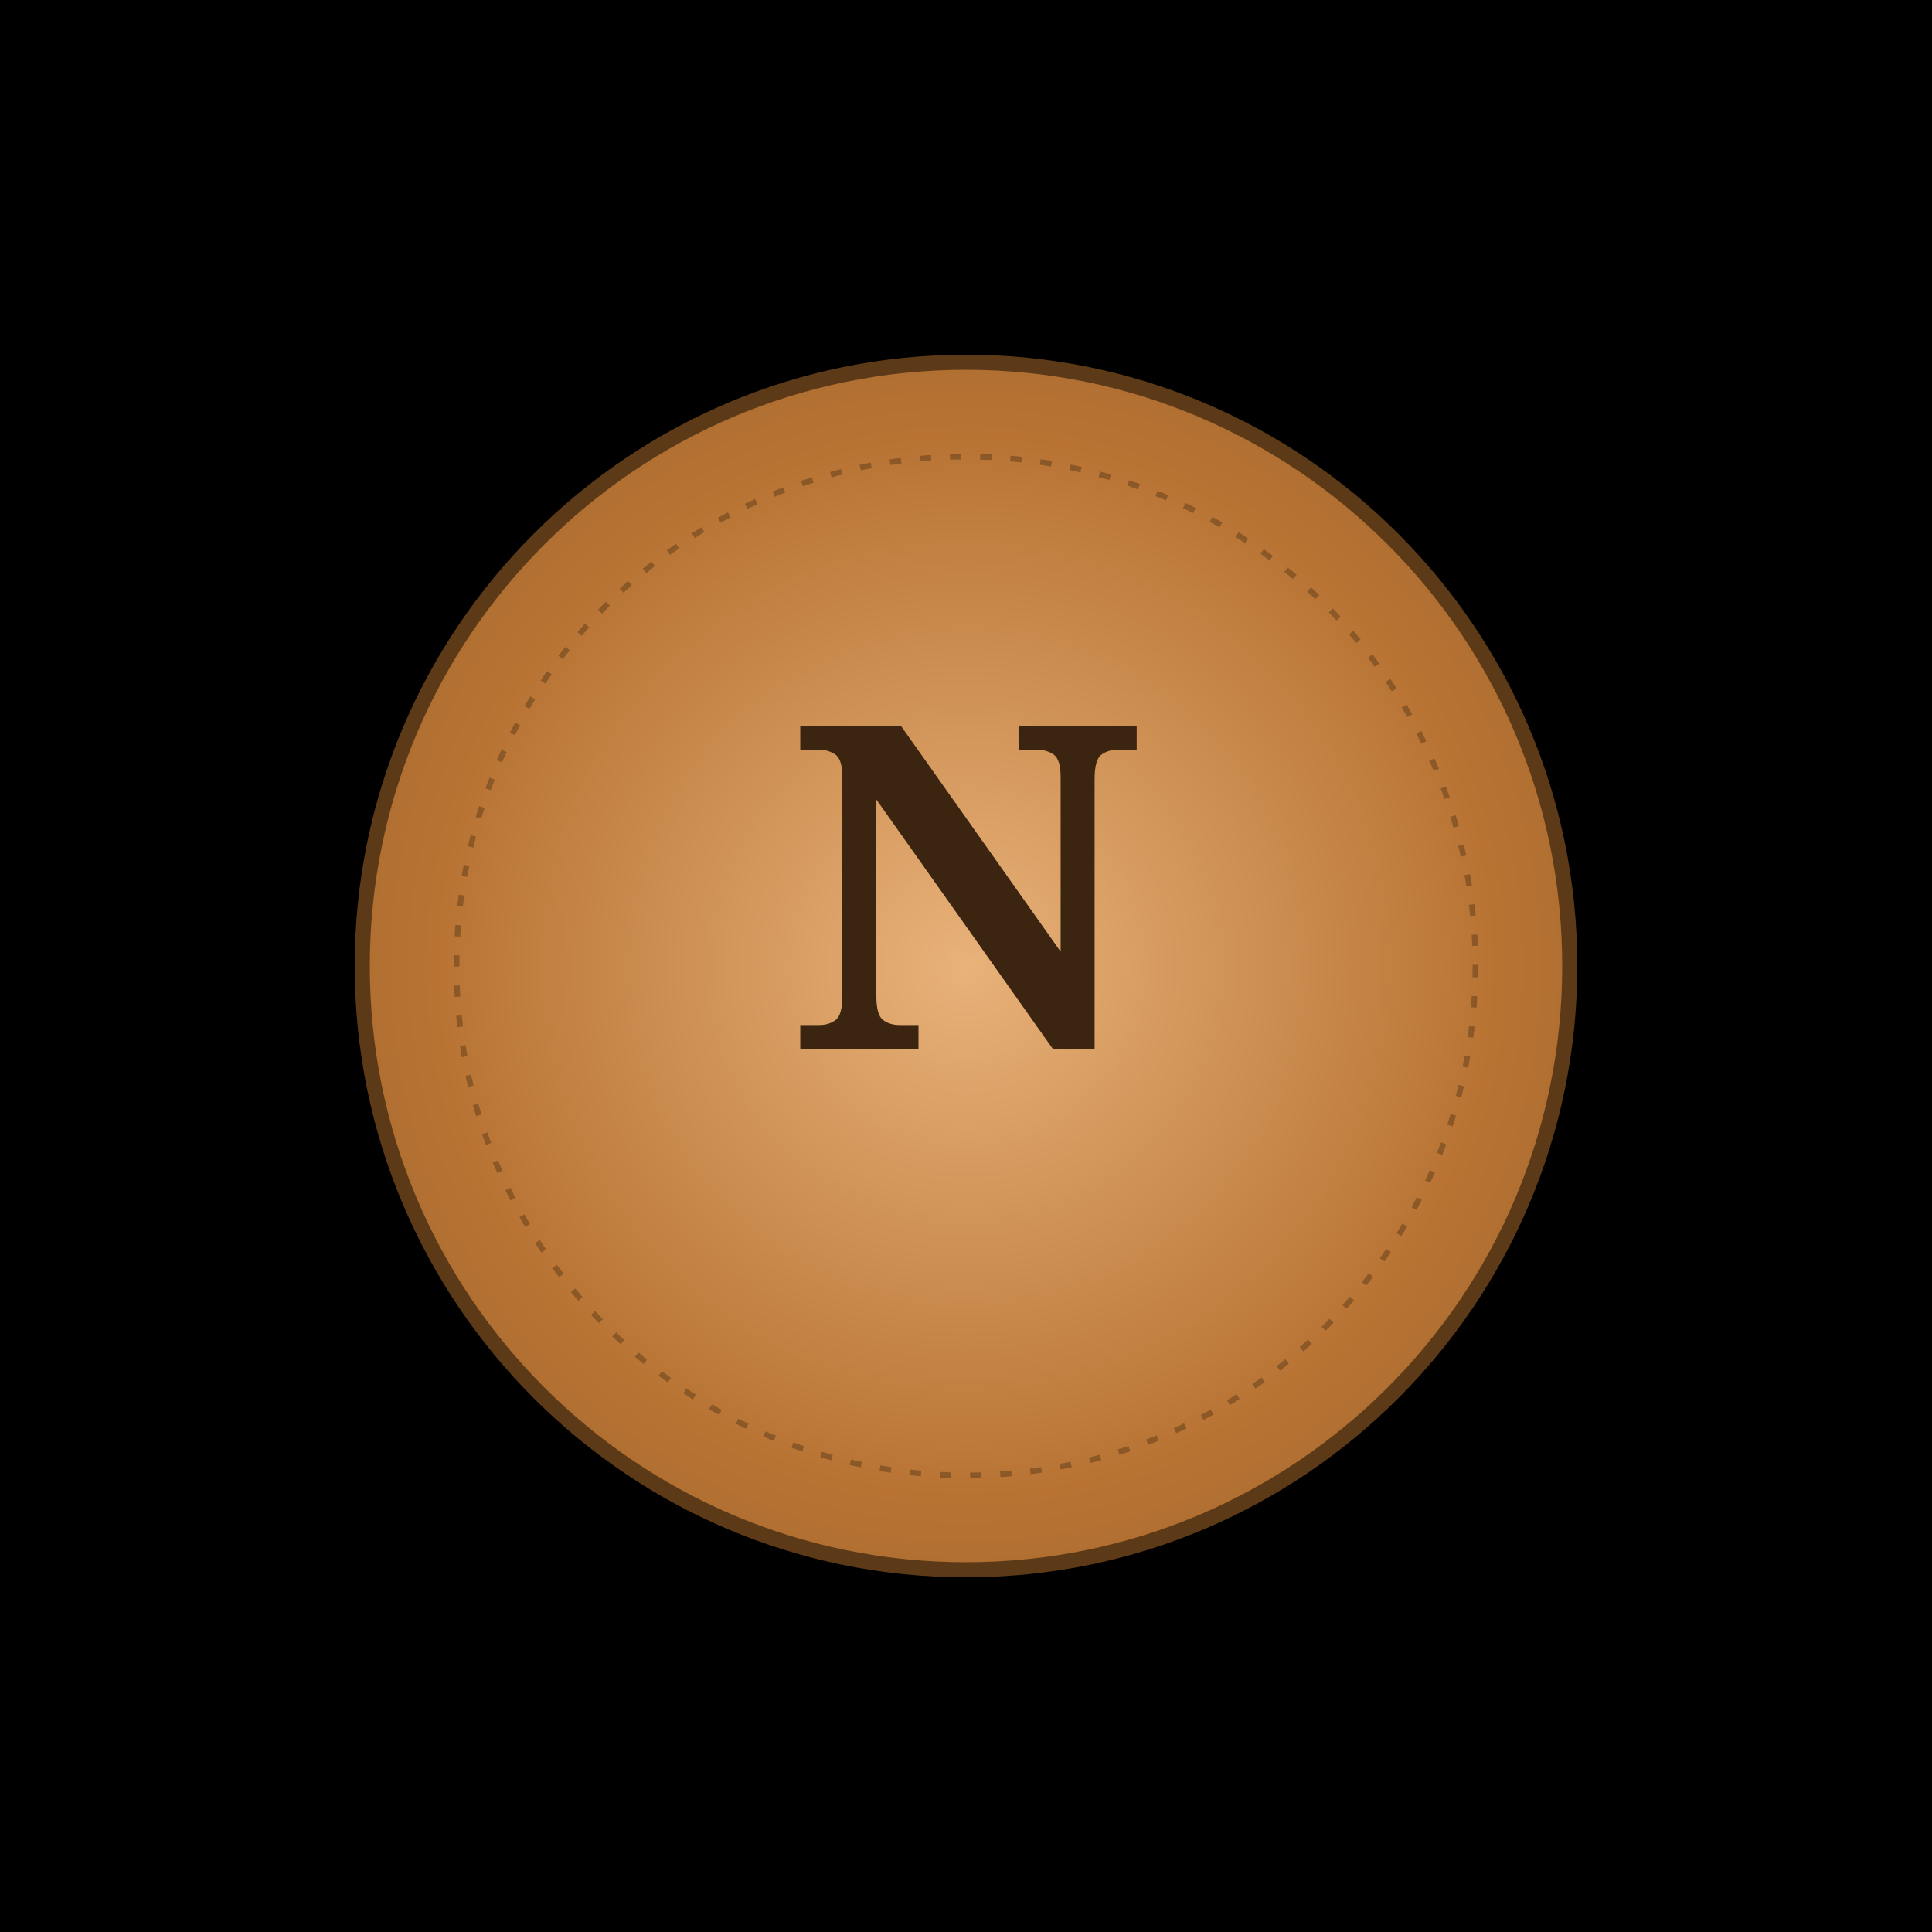
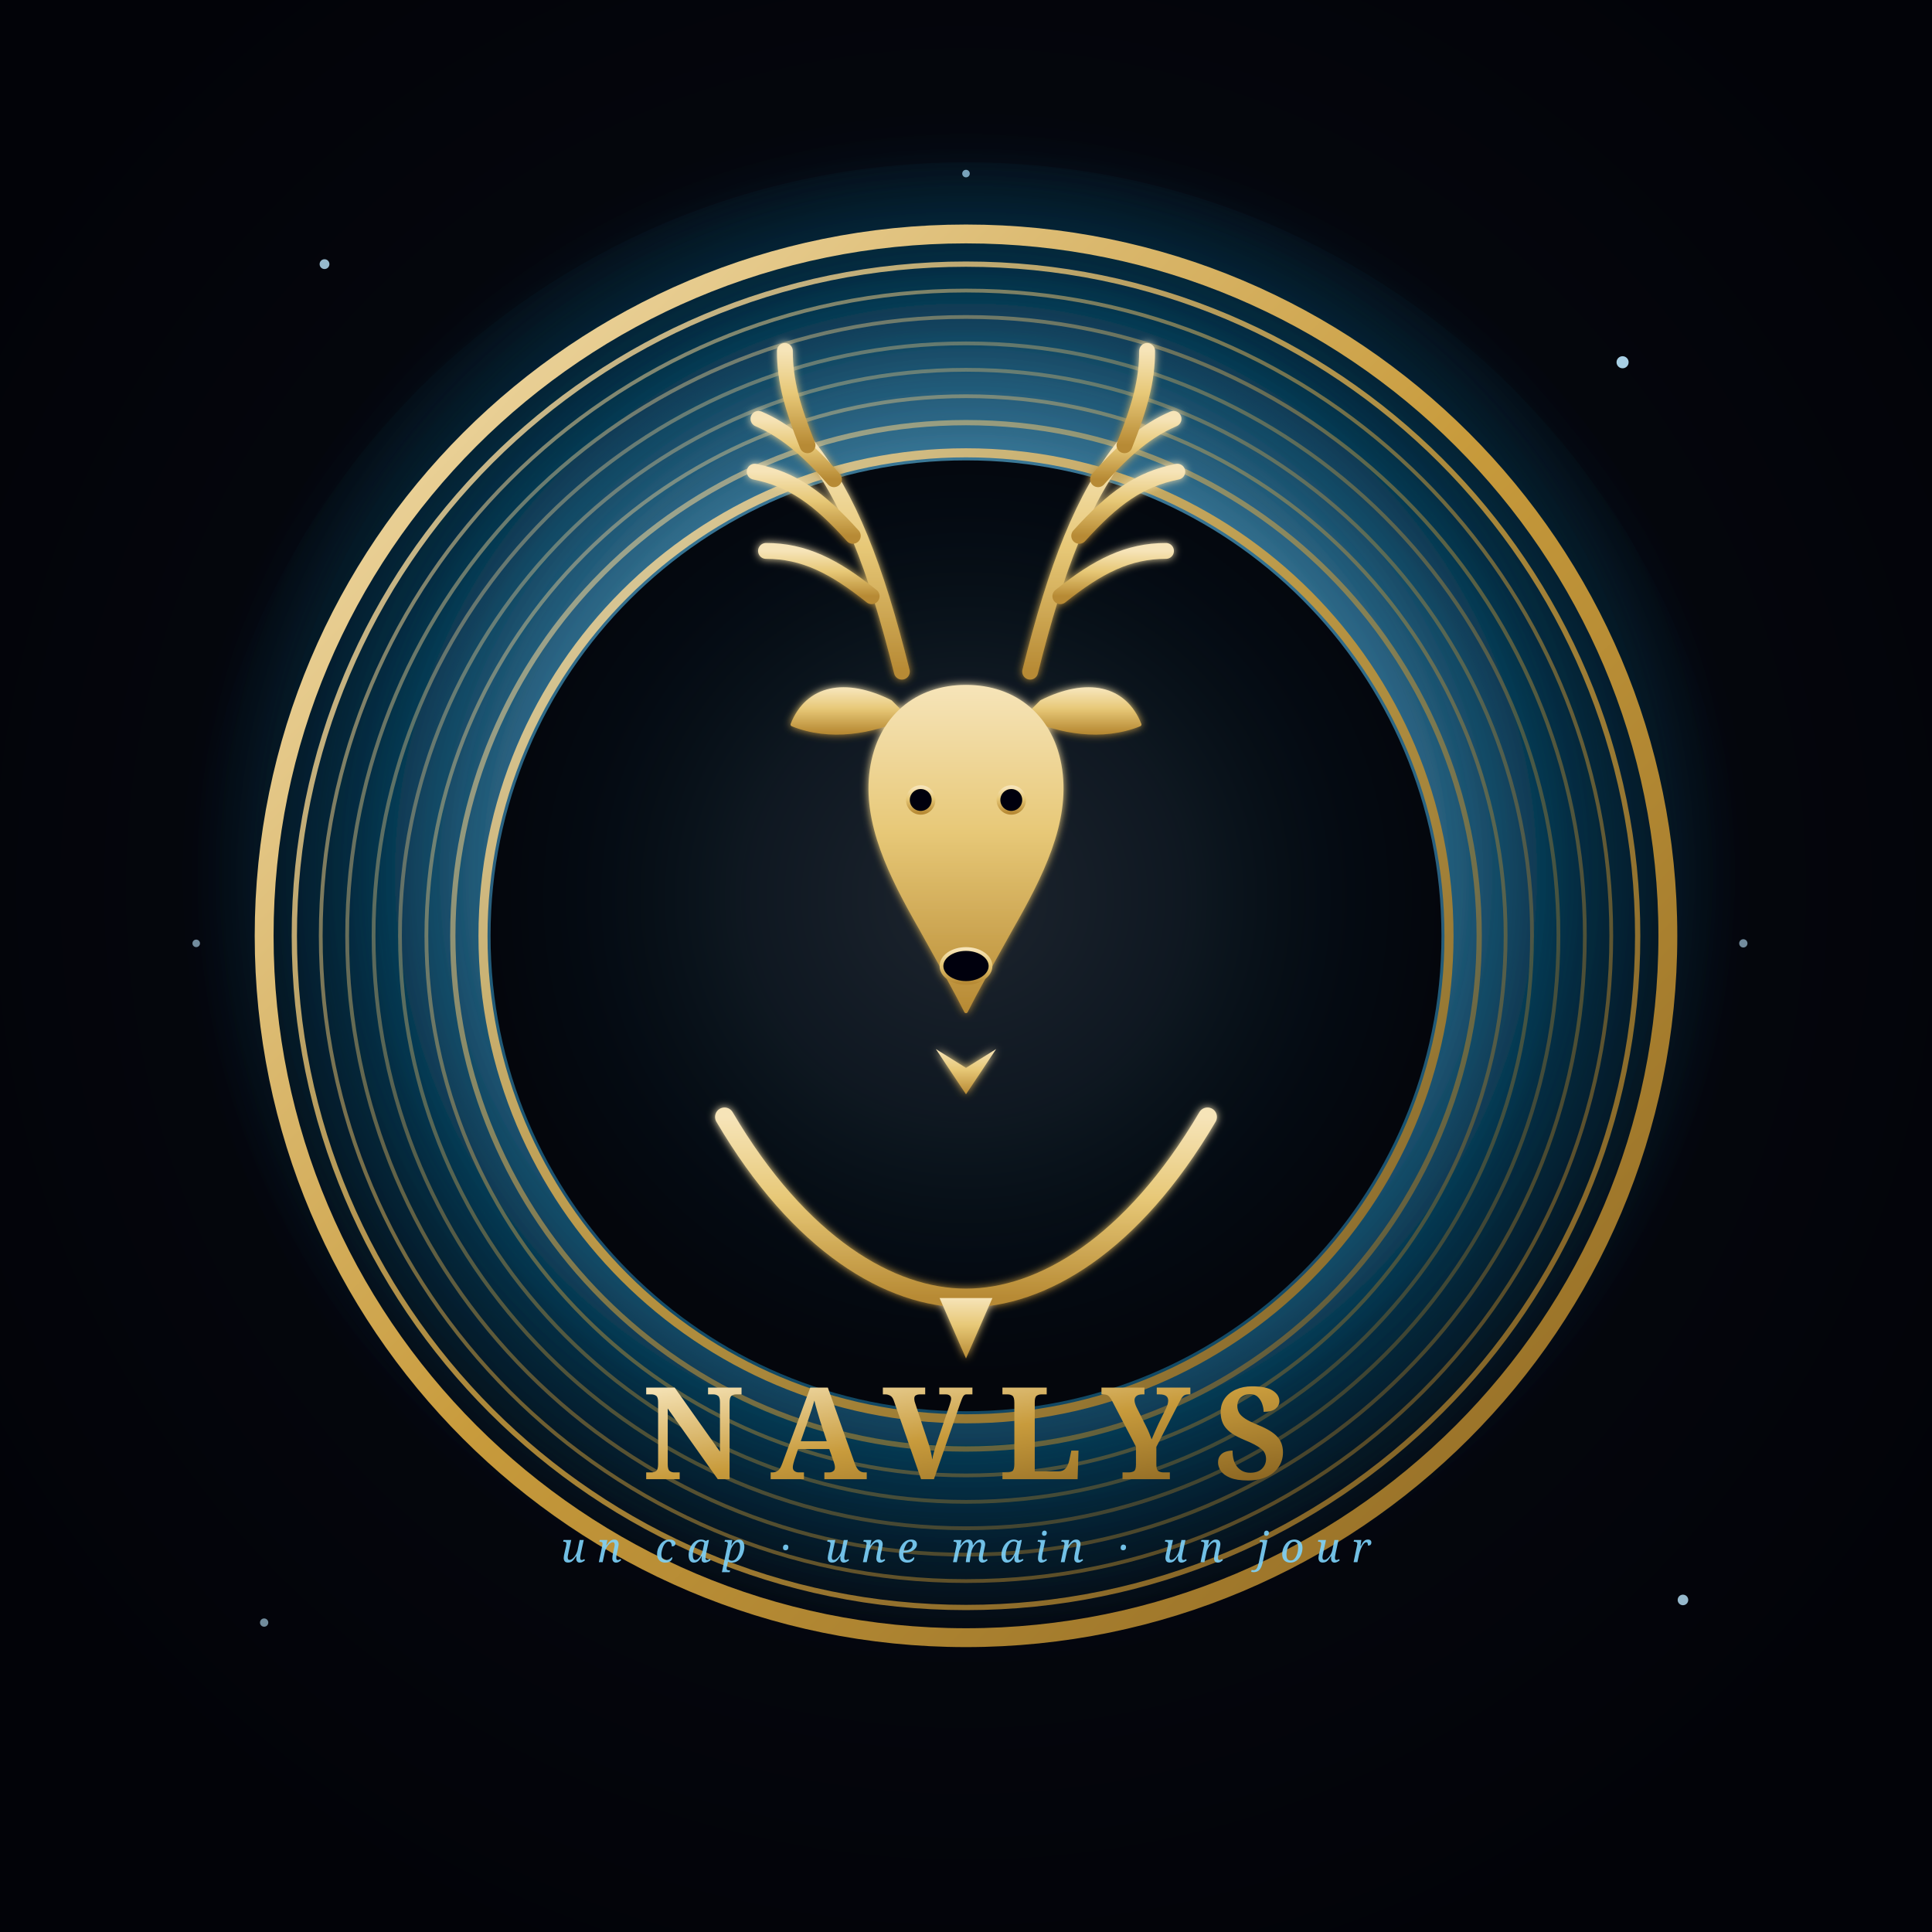
- <svg xmlns="http://www.w3.org/2000/svg" viewBox="0 0 512 512" width="512" height="512">
+ <svg xmlns="http://www.w3.org/2000/svg" viewBox="0 0 512 512" width="512" height="512" role="img" aria-label="NAVLYS — le cerf et la dame à l'arc">
  <defs>
-     <radialGradient id="gM" cx="256" cy="256" r="256" gradientUnits="userSpaceOnUse">
-       <stop offset="0%" stop-color="#E8B27A" />
-       <stop offset="55%" stop-color="#B87333" />
-       <stop offset="100%" stop-color="#8B5A2B" />
+     <radialGradient id="bg" cx="50%" cy="46%" r="60%">
+       <stop offset="0%" stop-color="#0b1220" />
+       <stop offset="55%" stop-color="#05070e" />
+       <stop offset="100%" stop-color="#020308" />
    </radialGradient>
+     <radialGradient id="backlight" cx="50%" cy="46%" r="50%">
+       <stop offset="0%" stop-color="#BAE6FD" stop-opacity="0.55" />
+       <stop offset="45%" stop-color="#7DD3FC" stop-opacity="0.35" />
+       <stop offset="80%" stop-color="#0EA5E9" stop-opacity="0.10" />
+       <stop offset="100%" stop-color="#0EA5E9" stop-opacity="0" />
+     </radialGradient>
+     <linearGradient id="gold" x1="0%" y1="0%" x2="0%" y2="100%">
+       <stop offset="0%" stop-color="#f6e4b8" />
+       <stop offset="45%" stop-color="#e7c877" />
+       <stop offset="100%" stop-color="#b78a34" />
+     </linearGradient>
+     <linearGradient id="goldRim" x1="0%" y1="0%" x2="100%" y2="100%">
+       <stop offset="0%" stop-color="#f6e4b8" />
+       <stop offset="50%" stop-color="#c89b3c" />
+       <stop offset="100%" stop-color="#8a6522" />
+     </linearGradient>
+     <filter id="glow" x="-40%" y="-40%" width="180%" height="180%">
+       <feGaussianBlur stdDeviation="7" />
+       <feComponentTransfer>
+         <feFuncA type="linear" slope="1.4" />
+       </feComponentTransfer>
+       <feMerge>
+         <feMergeNode />
+         <feMergeNode in="SourceGraphic" />
+       </feMerge>
+     </filter>
+     <filter id="softgold" x="-30%" y="-30%" width="160%" height="160%">
+       <feGaussianBlur stdDeviation="1.1" />
+       <feMerge>
+         <feMergeNode />
+         <feMergeNode in="SourceGraphic" />
+       </feMerge>
+     </filter>
  </defs>
-   <rect width="512" height="512" fill="#000" />
-   <circle cx="256" cy="256" r="160" fill="url(#gM)" stroke="#5C3A18" stroke-width="4" />
-   <circle cx="256" cy="256" r="135" fill="none" stroke="#5C3A18" stroke-width="1.5" stroke-dasharray="3 5" opacity="0.5" />
-   <text x="256" y="278" text-anchor="middle" font-family="'Cormorant Garamond','EB Garamond',serif" font-size="120" font-weight="700" letter-spacing="4" fill="#3B2410">N</text>
+   <rect width="512" height="512" fill="url(#bg)" />
+   <g fill="#BAE6FD">
+     <circle cx="86" cy="70" r="1.3" opacity=".8" />
+     <circle cx="430" cy="96" r="1.6" opacity=".9" />
+     <circle cx="70" cy="430" r="1.1" opacity=".6" />
+     <circle cx="446" cy="424" r="1.4" opacity=".8" />
+     <circle cx="256" cy="46" r="1" opacity=".7" />
+     <circle cx="462" cy="250" r="1.1" opacity=".6" />
+     <circle cx="52" cy="250" r="1" opacity=".6" />
+   </g>
+   <circle cx="256" cy="248" r="205" fill="url(#backlight)" filter="url(#glow)" />
+   <g fill="none" stroke="url(#goldRim)">
+     <circle cx="256" cy="248" r="186" stroke-width="5" />
+     <circle cx="256" cy="248" r="178" stroke-width="1.4" opacity=".85" />
+     <circle cx="256" cy="248" r="171" stroke-width="1" opacity=".55" />
+     <circle cx="256" cy="248" r="164" stroke-width="1" opacity=".45" />
+     <circle cx="256" cy="248" r="157" stroke-width="1" opacity=".4" />
+     <circle cx="256" cy="248" r="150" stroke-width="1" opacity=".4" />
+     <circle cx="256" cy="248" r="143" stroke-width="1" opacity=".45" />
+     <circle cx="256" cy="248" r="136" stroke-width="1.4" opacity=".6" />
+     <circle cx="256" cy="248" r="128" stroke-width="2.4" opacity=".9" />
+   </g>
+   <circle cx="256" cy="248" r="126" fill="#04060c" />
+   <circle cx="256" cy="248" r="126" fill="url(#backlight)" opacity=".25" />
+   <g filter="url(#softgold)">
+     <g stroke="url(#gold)" fill="url(#gold)" stroke-linecap="round" stroke-linejoin="round">
+       <g fill="none" stroke-width="4.2">
+         <path d="M239,178 C232,150 225,132 214,118" />
+         <path d="M231,158 C221,150 213,146 203,146" />
+         <path d="M226,142 C217,132 210,127 200,125" />
+         <path d="M221,127 C214,119 208,114 201,111" />
+         <path d="M214,118 C210,108 208,101 208,93" />
+       </g>
+       <g fill="none" stroke-width="4.2">
+         <path d="M273,178 C280,150 287,132 298,118" />
+         <path d="M281,158 C291,150 299,146 309,146" />
+         <path d="M286,142 C295,132 302,127 312,125" />
+         <path d="M291,127 C298,119 304,114 311,111" />
+         <path d="M298,118 C302,108 304,101 304,93" />
+       </g>
+       <path d="M236,186 C224,180 214,182 210,192 C220,196 231,194 240,190 Z" />
+       <path d="M276,186 C288,180 298,182 302,192 C292,196 281,194 272,190 Z" />
+       <path d="M256,182              C243,182 233,190 231,204              C229,218 236,232 244,246              C249,255 253,262 256,268              C259,262 263,255 268,246              C276,232 283,218 281,204              C279,190 269,182 256,182 Z" />
+       <ellipse cx="256" cy="256" rx="6.5" ry="4.5" fill="#04060c" />
+       <circle cx="244" cy="212" r="3.4" fill="#04060c" />
+       <circle cx="268" cy="212" r="3.4" fill="#04060c" />
+     </g>
+     <path d="M192,296 C212,330 236,344 256,344 C276,344 300,330 320,296" fill="none" stroke="url(#gold)" stroke-width="5" stroke-linecap="round" />
+     <path d="M197,296 L315,296" stroke="url(#gold)" stroke-width="1.7" opacity=".95" />
+     <line x1="256" y1="288" x2="256" y2="352" stroke="url(#gold)" stroke-width="3.4" stroke-linecap="round" />
+     <path d="M256,360 L249,344 L263,344 Z" fill="url(#gold)" />
+     <path d="M256,290 L248,278 L256,283 L264,278 Z" fill="url(#gold)" />
+   </g>
+   <g transform="translate(256,392)">
+     <text x="0" y="0" text-anchor="middle" font-family="'Cormorant Garamond','EB Garamond',Georgia,serif" font-size="34" font-weight="600" letter-spacing="7" fill="url(#goldRim)">NAVLYS</text>
+     <text x="0" y="22" text-anchor="middle" font-family="'EB Garamond',Georgia,serif" font-size="11" font-style="italic" letter-spacing="3" fill="#7DD3FC" opacity=".9">un cap · une main · un jour</text>
+   </g>
</svg>
